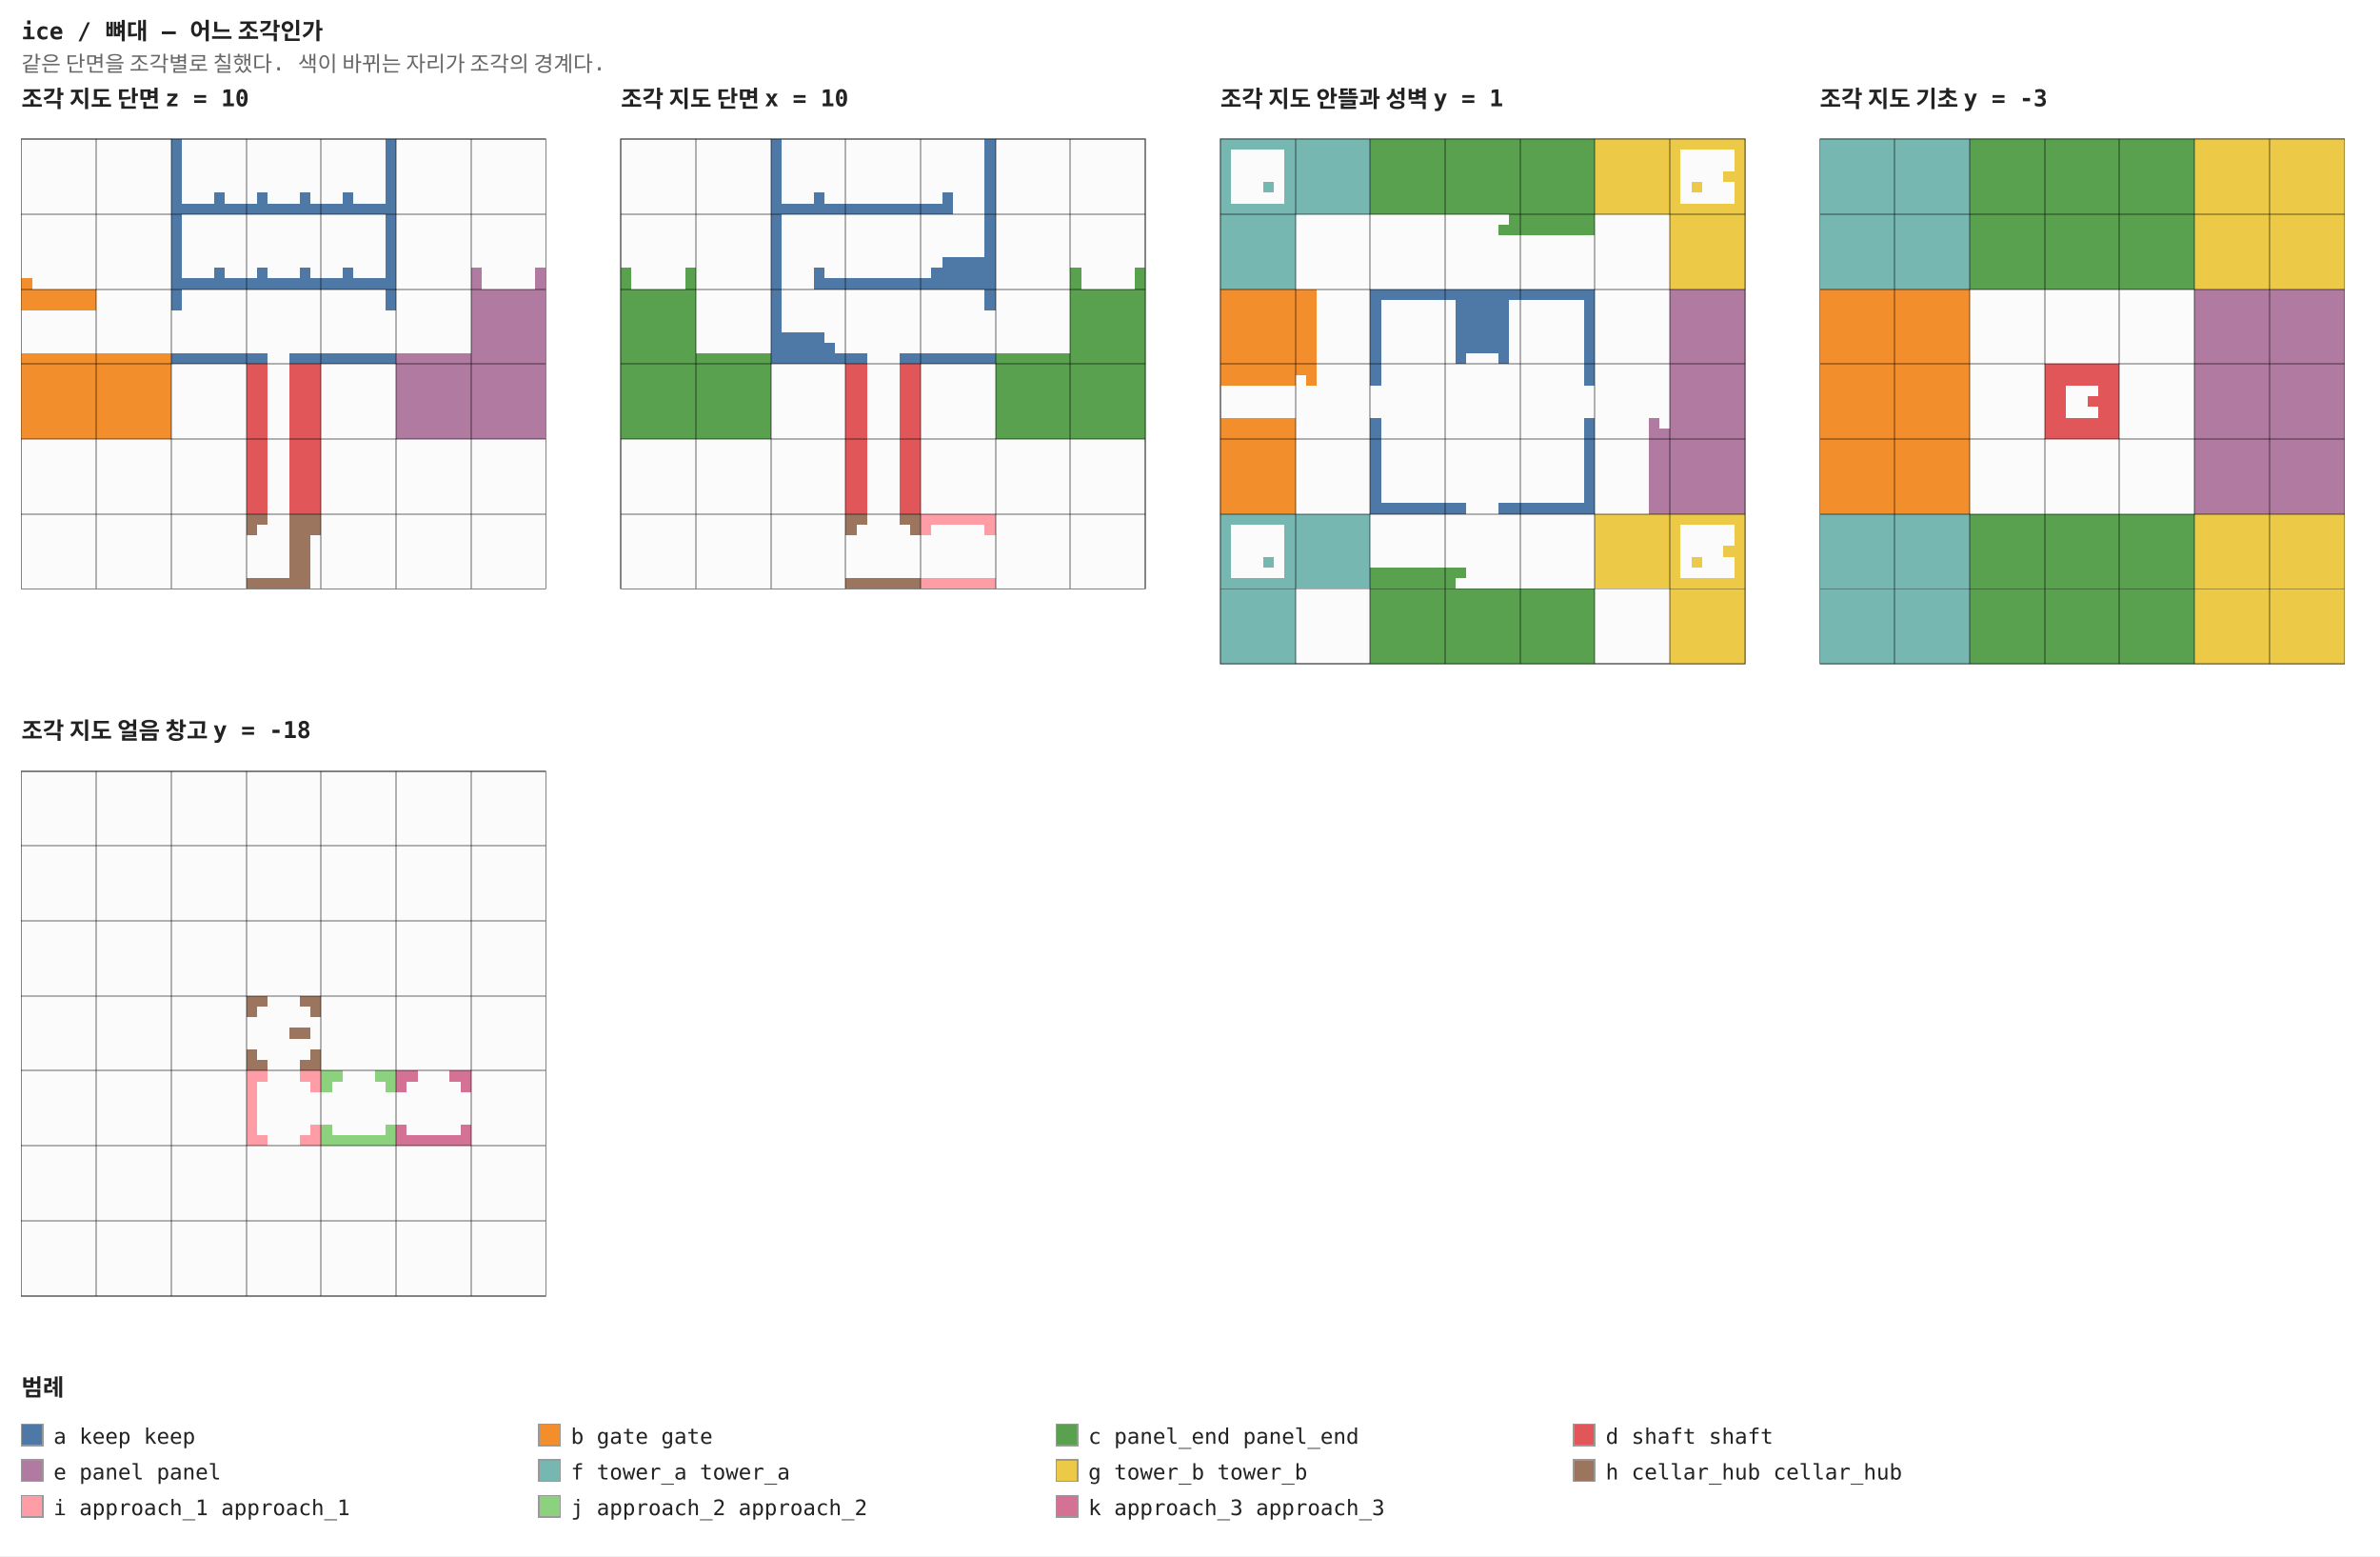
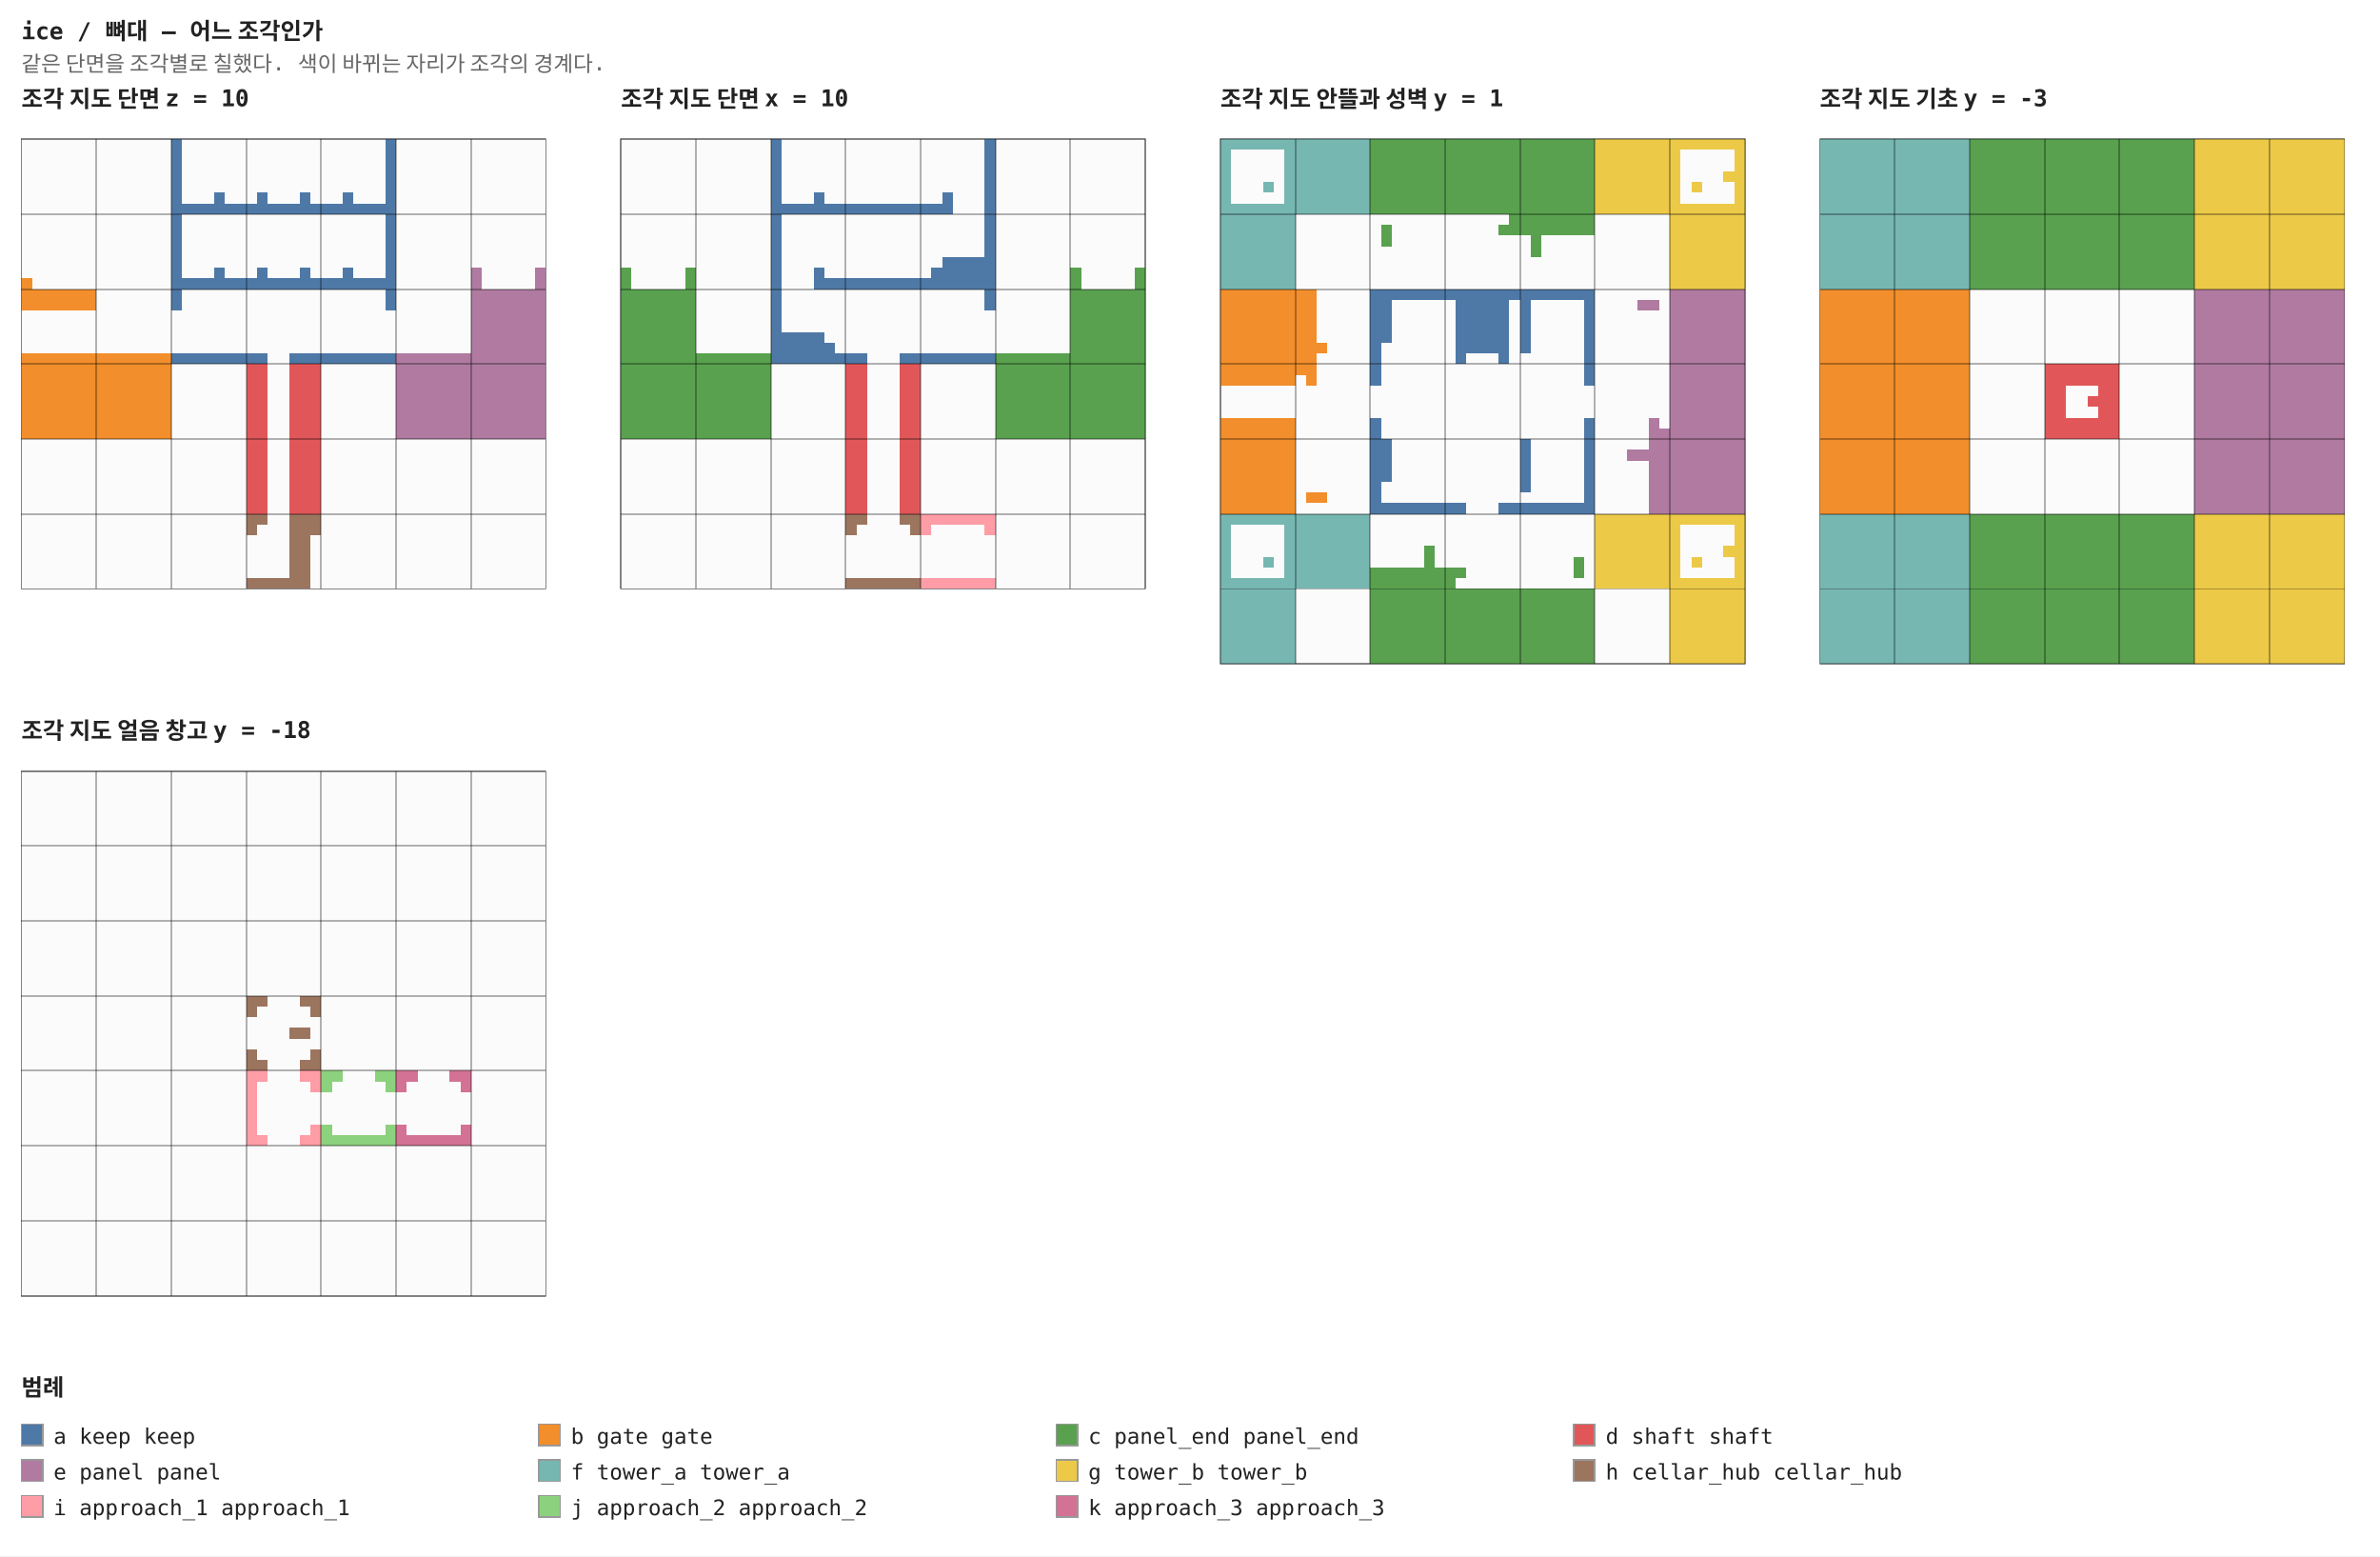
<svg xmlns="http://www.w3.org/2000/svg" width="1334" height="872" viewBox="0 0 1334 872" shape-rendering="crispEdges" font-family="Consolas,'Malgun Gothic','Noto Sans KR',monospace">
  <style>text{fill:#222;shape-rendering:auto}.cap{font-size:13px;font-weight:bold}.leg{font-size:12px}.sub{font-size:12px;fill:#666}.tick{font-size:8px;fill:#999;text-anchor:middle}.arrow{font-size:10px;fill:#fff;text-anchor:middle}.fine{stroke:#000;stroke-opacity:.07;stroke-width:1;fill:none}.grid{stroke:#000;stroke-opacity:.30;stroke-width:1}</style>
  <rect width="100%" height="100%" fill="#fff" />
  <text x="12" y="22" class="cap" font-size="16">ice / 뼈대 — 어느 조각인가</text>
  <text x="12" y="40" class="sub">같은 단면을 조각별로 칠했다. 색이 바뀌는 자리가 조각의 경계다.</text>
  <text x="12" y="60" class="cap">조각 지도  단면 z = 10</text>
  <rect x="12" y="78" width="294" height="252" fill="#fbfbfb" stroke="#bbb" />
  <path transform="translate(12,78) scale(6)" fill="#4e79a7" d="M14 0h1v1h-1zM34 0h1v1h-1zM14 1h1v1h-1zM34 1h1v1h-1zM14 2h1v1h-1zM34 2h1v1h-1zM14 3h1v1h-1zM34 3h1v1h-1zM14 4h1v1h-1zM34 4h1v1h-1zM14 5h1v1h-1zM18 5h1v1h-1zM22 5h1v1h-1zM26 5h1v1h-1zM30 5h1v1h-1zM34 5h1v1h-1zM14 6h21v1h-21zM14 7h1v1h-1zM34 7h1v1h-1zM14 8h1v1h-1zM34 8h1v1h-1zM14 9h1v1h-1zM34 9h1v1h-1zM14 10h1v1h-1zM34 10h1v1h-1zM14 11h1v1h-1zM34 11h1v1h-1zM14 12h1v1h-1zM18 12h1v1h-1zM22 12h1v1h-1zM26 12h1v1h-1zM30 12h1v1h-1zM34 12h1v1h-1zM14 13h21v1h-21zM14 14h1v1h-1zM34 14h1v1h-1zM14 15h1v1h-1zM34 15h1v1h-1zM14 20h9v1h-9zM25 20h10v1h-10z" />
  <path transform="translate(12,78) scale(6)" fill="#b07aa1" d="M42 12h1v1h-1zM48 12h1v1h-1zM42 13h1v1h-1zM48 13h1v1h-1zM42 14h7v1h-7zM42 15h7v1h-7zM42 16h7v1h-7zM42 17h7v1h-7zM42 18h7v1h-7zM42 19h7v1h-7zM35 20h14v1h-14zM35 21h14v1h-14zM35 22h14v1h-14zM35 23h14v1h-14zM35 24h14v1h-14zM35 25h14v1h-14zM35 26h14v1h-14zM35 27h14v1h-14z" />
  <path transform="translate(12,78) scale(6)" fill="#f28e2b" d="M0 13h1v1h-1zM0 14h7v1h-7zM0 15h7v1h-7zM0 20h14v1h-14zM0 21h14v1h-14zM0 22h14v1h-14zM0 23h14v1h-14zM0 24h14v1h-14zM0 25h14v1h-14zM0 26h14v1h-14zM0 27h14v1h-14z" />
  <path transform="translate(12,78) scale(6)" fill="#e15759" d="M21 21h2v1h-2zM25 21h3v1h-3zM21 22h2v1h-2zM25 22h3v1h-3zM21 23h2v1h-2zM25 23h3v1h-3zM21 24h2v1h-2zM25 24h3v1h-3zM21 25h2v1h-2zM25 25h3v1h-3zM21 26h2v1h-2zM25 26h3v1h-3zM21 27h2v1h-2zM25 27h3v1h-3zM21 28h2v1h-2zM25 28h3v1h-3zM21 29h2v1h-2zM25 29h3v1h-3zM21 30h2v1h-2zM25 30h3v1h-3zM21 31h2v1h-2zM25 31h3v1h-3zM21 32h2v1h-2zM25 32h3v1h-3zM21 33h2v1h-2zM25 33h3v1h-3zM21 34h2v1h-2zM25 34h3v1h-3z" />
  <path transform="translate(12,78) scale(6)" fill="#9c755f" d="M21 35h2v1h-2zM25 35h3v1h-3zM21 36h1v1h-1zM25 36h3v1h-3zM25 37h2v1h-2zM25 38h2v1h-2zM25 39h2v1h-2zM25 40h2v1h-2zM21 41h6v1h-6z" />
  <line x1="12" y1="78" x2="12" y2="330" class="grid" />
  <line x1="54" y1="78" x2="54" y2="330" class="grid" />
  <line x1="96" y1="78" x2="96" y2="330" class="grid" />
  <line x1="138" y1="78" x2="138" y2="330" class="grid" />
  <line x1="180" y1="78" x2="180" y2="330" class="grid" />
  <line x1="222" y1="78" x2="222" y2="330" class="grid" />
  <line x1="264" y1="78" x2="264" y2="330" class="grid" />
  <line x1="306" y1="78" x2="306" y2="330" class="grid" />
  <line x1="12" y1="78" x2="306" y2="78" class="grid" />
  <line x1="12" y1="120" x2="306" y2="120" class="grid" />
  <line x1="12" y1="162" x2="306" y2="162" class="grid" />
  <line x1="12" y1="204" x2="306" y2="204" class="grid" />
  <line x1="12" y1="246" x2="306" y2="246" class="grid" />
  <line x1="12" y1="288" x2="306" y2="288" class="grid" />
  <line x1="12" y1="330" x2="306" y2="330" class="grid" />
  <text x="348" y="60" class="cap">조각 지도  단면 x = 10</text>
  <rect x="348" y="78" width="294" height="252" fill="#fbfbfb" stroke="#bbb" />
  <path transform="translate(348,78) scale(6)" fill="#4e79a7" d="M14 0h1v1h-1zM34 0h1v1h-1zM14 1h1v1h-1zM34 1h1v1h-1zM14 2h1v1h-1zM34 2h1v1h-1zM14 3h1v1h-1zM34 3h1v1h-1zM14 4h1v1h-1zM34 4h1v1h-1zM14 5h1v1h-1zM18 5h1v1h-1zM30 5h1v1h-1zM34 5h1v1h-1zM14 6h17v1h-17zM34 6h1v1h-1zM14 7h1v1h-1zM34 7h1v1h-1zM14 8h1v1h-1zM34 8h1v1h-1zM14 9h1v1h-1zM34 9h1v1h-1zM14 10h1v1h-1zM34 10h1v1h-1zM14 11h1v1h-1zM30 11h5v1h-5zM14 12h1v1h-1zM18 12h1v1h-1zM29 12h6v1h-6zM14 13h1v1h-1zM18 13h17v1h-17zM14 14h1v1h-1zM34 14h1v1h-1zM14 15h1v1h-1zM34 15h1v1h-1zM14 16h1v1h-1zM14 17h1v1h-1zM14 18h5v1h-5zM14 19h6v1h-6zM14 20h9v1h-9zM26 20h9v1h-9z" />
  <path transform="translate(348,78) scale(6)" fill="#59a14f" d="M0 12h1v1h-1zM6 12h1v1h-1zM42 12h1v1h-1zM48 12h1v1h-1zM0 13h1v1h-1zM6 13h1v1h-1zM42 13h1v1h-1zM48 13h1v1h-1zM0 14h7v1h-7zM42 14h7v1h-7zM0 15h7v1h-7zM42 15h7v1h-7zM0 16h7v1h-7zM42 16h7v1h-7zM0 17h7v1h-7zM42 17h7v1h-7zM0 18h7v1h-7zM42 18h7v1h-7zM0 19h7v1h-7zM42 19h7v1h-7zM0 20h14v1h-14zM35 20h14v1h-14zM0 21h14v1h-14zM35 21h14v1h-14zM0 22h14v1h-14zM35 22h14v1h-14zM0 23h14v1h-14zM35 23h14v1h-14zM0 24h14v1h-14zM35 24h14v1h-14zM0 25h14v1h-14zM35 25h14v1h-14zM0 26h14v1h-14zM35 26h14v1h-14zM0 27h14v1h-14zM35 27h14v1h-14z" />
  <path transform="translate(348,78) scale(6)" fill="#e15759" d="M21 21h2v1h-2zM26 21h2v1h-2zM21 22h2v1h-2zM26 22h2v1h-2zM21 23h2v1h-2zM26 23h2v1h-2zM21 24h2v1h-2zM26 24h2v1h-2zM21 25h2v1h-2zM26 25h2v1h-2zM21 26h2v1h-2zM26 26h2v1h-2zM21 27h2v1h-2zM26 27h2v1h-2zM21 28h2v1h-2zM26 28h2v1h-2zM21 29h2v1h-2zM26 29h2v1h-2zM21 30h2v1h-2zM26 30h2v1h-2zM21 31h2v1h-2zM26 31h2v1h-2zM21 32h2v1h-2zM26 32h2v1h-2zM21 33h2v1h-2zM26 33h2v1h-2zM21 34h2v1h-2zM26 34h2v1h-2z" />
  <path transform="translate(348,78) scale(6)" fill="#9c755f" d="M21 35h2v1h-2zM26 35h2v1h-2zM21 36h1v1h-1zM27 36h1v1h-1zM21 41h7v1h-7z" />
  <path transform="translate(348,78) scale(6)" fill="#ff9da7" d="M28 35h7v1h-7zM28 36h1v1h-1zM34 36h1v1h-1zM28 41h7v1h-7z" />
  <line x1="348" y1="78" x2="348" y2="330" class="grid" />
  <line x1="390" y1="78" x2="390" y2="330" class="grid" />
  <line x1="432" y1="78" x2="432" y2="330" class="grid" />
  <line x1="474" y1="78" x2="474" y2="330" class="grid" />
  <line x1="516" y1="78" x2="516" y2="330" class="grid" />
  <line x1="558" y1="78" x2="558" y2="330" class="grid" />
  <line x1="600" y1="78" x2="600" y2="330" class="grid" />
  <line x1="642" y1="78" x2="642" y2="330" class="grid" />
  <line x1="348" y1="78" x2="642" y2="78" class="grid" />
  <line x1="348" y1="120" x2="642" y2="120" class="grid" />
  <line x1="348" y1="162" x2="642" y2="162" class="grid" />
  <line x1="348" y1="204" x2="642" y2="204" class="grid" />
  <line x1="348" y1="246" x2="642" y2="246" class="grid" />
  <line x1="348" y1="288" x2="642" y2="288" class="grid" />
  <line x1="348" y1="330" x2="642" y2="330" class="grid" />
  <text x="684" y="60" class="cap">조각 지도  안뜰과 성벽  y = 1</text>
  <rect x="684" y="78" width="294" height="294" fill="#fbfbfb" stroke="#bbb" />
  <path transform="translate(684,78) scale(6)" fill="#76b7b2" d="M0 0h14v1h-14zM0 1h1v1h-1zM6 1h8v1h-8zM0 2h1v1h-1zM6 2h8v1h-8zM0 3h1v1h-1zM6 3h8v1h-8zM0 4h1v1h-1zM4 4h1v1h-1zM6 4h8v1h-8zM0 5h1v1h-1zM6 5h8v1h-8zM0 6h14v1h-14zM0 7h7v1h-7zM0 8h7v1h-7zM0 9h7v1h-7zM0 10h7v1h-7zM0 11h7v1h-7zM0 12h7v1h-7zM0 13h7v1h-7zM0 35h14v1h-14zM0 36h1v1h-1zM6 36h8v1h-8zM0 37h1v1h-1zM6 37h8v1h-8zM0 38h1v1h-1zM6 38h8v1h-8zM0 39h1v1h-1zM4 39h1v1h-1zM6 39h8v1h-8zM0 40h1v1h-1zM6 40h8v1h-8zM0 41h14v1h-14zM0 42h7v1h-7zM0 43h7v1h-7zM0 44h7v1h-7zM0 45h7v1h-7zM0 46h7v1h-7zM0 47h7v1h-7zM0 48h7v1h-7z" />
-   <path transform="translate(684,78) scale(6)" fill="#59a14f" d="M14 0h21v1h-21zM14 1h21v1h-21zM14 2h21v1h-21zM14 3h21v1h-21zM14 4h21v1h-21zM14 5h21v1h-21zM14 6h21v1h-21zM27 7h8v1h-8zM26 8h9v1h-9zM14 40h9v1h-9zM14 41h8v1h-8zM14 42h21v1h-21zM14 43h21v1h-21zM14 44h21v1h-21zM14 45h21v1h-21zM14 46h21v1h-21zM14 47h21v1h-21zM14 48h21v1h-21z" />
+   <path transform="translate(684,78) scale(6)" fill="#59a14f" d="M14 0h21v1h-21zM14 1h21v1h-21zM14 2h21v1h-21zM14 3h21v1h-21zM14 4h21v1h-21zM14 5h21v1h-21zM14 6h21v1h-21zM27 7h8v1h-8zM15 8h1v1h-1zM26 8h9v1h-9zM15 9h1v1h-1zM29 9h1v1h-1zM29 10h1v1h-1zM19 38h1v1h-1zM19 39h1v1h-1zM33 39h1v1h-1zM14 40h9v1h-9zM33 40h1v1h-1zM14 41h8v1h-8zM14 42h21v1h-21zM14 43h21v1h-21zM14 44h21v1h-21zM14 45h21v1h-21zM14 46h21v1h-21zM14 47h21v1h-21zM14 48h21v1h-21z" />
  <path transform="translate(684,78) scale(6)" fill="#edc948" d="M35 0h14v1h-14zM35 1h8v1h-8zM48 1h1v1h-1zM35 2h8v1h-8zM48 2h1v1h-1zM35 3h8v1h-8zM47 3h2v1h-2zM35 4h8v1h-8zM44 4h1v1h-1zM48 4h1v1h-1zM35 5h8v1h-8zM48 5h1v1h-1zM35 6h14v1h-14zM42 7h7v1h-7zM42 8h7v1h-7zM42 9h7v1h-7zM42 10h7v1h-7zM42 11h7v1h-7zM42 12h7v1h-7zM42 13h7v1h-7zM35 35h14v1h-14zM35 36h8v1h-8zM48 36h1v1h-1zM35 37h8v1h-8zM48 37h1v1h-1zM35 38h8v1h-8zM47 38h2v1h-2zM35 39h8v1h-8zM44 39h1v1h-1zM48 39h1v1h-1zM35 40h8v1h-8zM48 40h1v1h-1zM35 41h14v1h-14zM42 42h7v1h-7zM42 43h7v1h-7zM42 44h7v1h-7zM42 45h7v1h-7zM42 46h7v1h-7zM42 47h7v1h-7zM42 48h7v1h-7z" />
-   <path transform="translate(684,78) scale(6)" fill="#f28e2b" d="M0 14h9v1h-9zM0 15h9v1h-9zM0 16h9v1h-9zM0 17h9v1h-9zM0 18h9v1h-9zM0 19h9v1h-9zM0 20h9v1h-9zM0 21h9v1h-9zM0 22h7v1h-7zM8 22h1v1h-1zM0 26h7v1h-7zM0 27h7v1h-7zM0 28h7v1h-7zM0 29h7v1h-7zM0 30h7v1h-7zM0 31h7v1h-7zM0 32h7v1h-7zM0 33h7v1h-7zM0 34h7v1h-7z" />
-   <path transform="translate(684,78) scale(6)" fill="#4e79a7" d="M14 14h21v1h-21zM14 15h1v1h-1zM22 15h5v1h-5zM34 15h1v1h-1zM14 16h1v1h-1zM22 16h5v1h-5zM34 16h1v1h-1zM14 17h1v1h-1zM22 17h5v1h-5zM34 17h1v1h-1zM14 18h1v1h-1zM22 18h5v1h-5zM34 18h1v1h-1zM14 19h1v1h-1zM22 19h5v1h-5zM34 19h1v1h-1zM14 20h1v1h-1zM22 20h1v1h-1zM26 20h1v1h-1zM34 20h1v1h-1zM14 21h1v1h-1zM34 21h1v1h-1zM14 22h1v1h-1zM34 22h1v1h-1zM14 26h1v1h-1zM34 26h1v1h-1zM14 27h1v1h-1zM34 27h1v1h-1zM14 28h1v1h-1zM34 28h1v1h-1zM14 29h1v1h-1zM34 29h1v1h-1zM14 30h1v1h-1zM34 30h1v1h-1zM14 31h1v1h-1zM34 31h1v1h-1zM14 32h1v1h-1zM34 32h1v1h-1zM14 33h1v1h-1zM34 33h1v1h-1zM14 34h9v1h-9zM26 34h9v1h-9z" />
-   <path transform="translate(684,78) scale(6)" fill="#b07aa1" d="M42 14h7v1h-7zM42 15h7v1h-7zM42 16h7v1h-7zM42 17h7v1h-7zM42 18h7v1h-7zM42 19h7v1h-7zM42 20h7v1h-7zM42 21h7v1h-7zM42 22h7v1h-7zM42 23h7v1h-7zM42 24h7v1h-7zM42 25h7v1h-7zM40 26h1v1h-1zM42 26h7v1h-7zM40 27h9v1h-9zM40 28h9v1h-9zM40 29h9v1h-9zM40 30h9v1h-9zM40 31h9v1h-9zM40 32h9v1h-9zM40 33h9v1h-9zM40 34h9v1h-9z" />
+   <path transform="translate(684,78) scale(6)" fill="#f28e2b" d="M0 14h9v1h-9zM0 15h9v1h-9zM0 16h9v1h-9zM0 17h9v1h-9zM0 18h9v1h-9zM0 19h10v1h-10zM0 20h9v1h-9zM0 21h9v1h-9zM0 22h7v1h-7zM8 22h1v1h-1zM0 26h7v1h-7zM0 27h7v1h-7zM0 28h7v1h-7zM0 29h7v1h-7zM0 30h7v1h-7zM0 31h7v1h-7zM0 32h7v1h-7zM0 33h7v1h-7zM8 33h2v1h-2zM0 34h7v1h-7z" />
+   <path transform="translate(684,78) scale(6)" fill="#4e79a7" d="M14 14h21v1h-21zM14 15h2v1h-2zM22 15h5v1h-5zM28 15h1v1h-1zM34 15h1v1h-1zM14 16h2v1h-2zM22 16h5v1h-5zM28 16h1v1h-1zM34 16h1v1h-1zM14 17h2v1h-2zM22 17h5v1h-5zM28 17h1v1h-1zM34 17h1v1h-1zM14 18h2v1h-2zM22 18h5v1h-5zM28 18h1v1h-1zM34 18h1v1h-1zM14 19h1v1h-1zM22 19h5v1h-5zM28 19h1v1h-1zM34 19h1v1h-1zM14 20h1v1h-1zM22 20h1v1h-1zM26 20h1v1h-1zM34 20h1v1h-1zM14 21h1v1h-1zM34 21h1v1h-1zM14 22h1v1h-1zM34 22h1v1h-1zM14 26h1v1h-1zM34 26h1v1h-1zM14 27h1v1h-1zM34 27h1v1h-1zM14 28h2v1h-2zM28 28h1v1h-1zM34 28h1v1h-1zM14 29h2v1h-2zM28 29h1v1h-1zM34 29h1v1h-1zM14 30h2v1h-2zM28 30h1v1h-1zM34 30h1v1h-1zM14 31h2v1h-2zM28 31h1v1h-1zM34 31h1v1h-1zM14 32h1v1h-1zM28 32h1v1h-1zM34 32h1v1h-1zM14 33h1v1h-1zM34 33h1v1h-1zM14 34h9v1h-9zM26 34h9v1h-9z" />
+   <path transform="translate(684,78) scale(6)" fill="#b07aa1" d="M42 14h7v1h-7zM39 15h2v1h-2zM42 15h7v1h-7zM42 16h7v1h-7zM42 17h7v1h-7zM42 18h7v1h-7zM42 19h7v1h-7zM42 20h7v1h-7zM42 21h7v1h-7zM42 22h7v1h-7zM42 23h7v1h-7zM42 24h7v1h-7zM42 25h7v1h-7zM40 26h1v1h-1zM42 26h7v1h-7zM40 27h9v1h-9zM40 28h9v1h-9zM38 29h11v1h-11zM40 30h9v1h-9zM40 31h9v1h-9zM40 32h9v1h-9zM40 33h9v1h-9zM40 34h9v1h-9z" />
  <line x1="684" y1="78" x2="684" y2="372" class="grid" />
  <line x1="726" y1="78" x2="726" y2="372" class="grid" />
  <line x1="768" y1="78" x2="768" y2="372" class="grid" />
  <line x1="810" y1="78" x2="810" y2="372" class="grid" />
  <line x1="852" y1="78" x2="852" y2="372" class="grid" />
  <line x1="894" y1="78" x2="894" y2="372" class="grid" />
  <line x1="936" y1="78" x2="936" y2="372" class="grid" />
  <line x1="978" y1="78" x2="978" y2="372" class="grid" />
  <line x1="684" y1="78" x2="978" y2="78" class="grid" />
  <line x1="684" y1="120" x2="978" y2="120" class="grid" />
  <line x1="684" y1="162" x2="978" y2="162" class="grid" />
  <line x1="684" y1="204" x2="978" y2="204" class="grid" />
  <line x1="684" y1="246" x2="978" y2="246" class="grid" />
  <line x1="684" y1="288" x2="978" y2="288" class="grid" />
  <line x1="684" y1="330" x2="978" y2="330" class="grid" />
  <line x1="684" y1="372" x2="978" y2="372" class="grid" />
  <text x="1020" y="60" class="cap">조각 지도  기초  y = -3</text>
  <rect x="1020" y="78" width="294" height="294" fill="#fbfbfb" stroke="#bbb" />
  <path transform="translate(1020,78) scale(6)" fill="#76b7b2" d="M0 0h14v1h-14zM0 1h14v1h-14zM0 2h14v1h-14zM0 3h14v1h-14zM0 4h14v1h-14zM0 5h14v1h-14zM0 6h14v1h-14zM0 7h14v1h-14zM0 8h14v1h-14zM0 9h14v1h-14zM0 10h14v1h-14zM0 11h14v1h-14zM0 12h14v1h-14zM0 13h14v1h-14zM0 35h14v1h-14zM0 36h14v1h-14zM0 37h14v1h-14zM0 38h14v1h-14zM0 39h14v1h-14zM0 40h14v1h-14zM0 41h14v1h-14zM0 42h14v1h-14zM0 43h14v1h-14zM0 44h14v1h-14zM0 45h14v1h-14zM0 46h14v1h-14zM0 47h14v1h-14zM0 48h14v1h-14z" />
  <path transform="translate(1020,78) scale(6)" fill="#59a14f" d="M14 0h21v1h-21zM14 1h21v1h-21zM14 2h21v1h-21zM14 3h21v1h-21zM14 4h21v1h-21zM14 5h21v1h-21zM14 6h21v1h-21zM14 7h21v1h-21zM14 8h21v1h-21zM14 9h21v1h-21zM14 10h21v1h-21zM14 11h21v1h-21zM14 12h21v1h-21zM14 13h21v1h-21zM14 35h21v1h-21zM14 36h21v1h-21zM14 37h21v1h-21zM14 38h21v1h-21zM14 39h21v1h-21zM14 40h21v1h-21zM14 41h21v1h-21zM14 42h21v1h-21zM14 43h21v1h-21zM14 44h21v1h-21zM14 45h21v1h-21zM14 46h21v1h-21zM14 47h21v1h-21zM14 48h21v1h-21z" />
  <path transform="translate(1020,78) scale(6)" fill="#edc948" d="M35 0h14v1h-14zM35 1h14v1h-14zM35 2h14v1h-14zM35 3h14v1h-14zM35 4h14v1h-14zM35 5h14v1h-14zM35 6h14v1h-14zM35 7h14v1h-14zM35 8h14v1h-14zM35 9h14v1h-14zM35 10h14v1h-14zM35 11h14v1h-14zM35 12h14v1h-14zM35 13h14v1h-14zM35 35h14v1h-14zM35 36h14v1h-14zM35 37h14v1h-14zM35 38h14v1h-14zM35 39h14v1h-14zM35 40h14v1h-14zM35 41h14v1h-14zM35 42h14v1h-14zM35 43h14v1h-14zM35 44h14v1h-14zM35 45h14v1h-14zM35 46h14v1h-14zM35 47h14v1h-14zM35 48h14v1h-14z" />
  <path transform="translate(1020,78) scale(6)" fill="#f28e2b" d="M0 14h14v1h-14zM0 15h14v1h-14zM0 16h14v1h-14zM0 17h14v1h-14zM0 18h14v1h-14zM0 19h14v1h-14zM0 20h14v1h-14zM0 21h14v1h-14zM0 22h14v1h-14zM0 23h14v1h-14zM0 24h14v1h-14zM0 25h14v1h-14zM0 26h14v1h-14zM0 27h14v1h-14zM0 28h14v1h-14zM0 29h14v1h-14zM0 30h14v1h-14zM0 31h14v1h-14zM0 32h14v1h-14zM0 33h14v1h-14zM0 34h14v1h-14z" />
  <path transform="translate(1020,78) scale(6)" fill="#b07aa1" d="M35 14h14v1h-14zM35 15h14v1h-14zM35 16h14v1h-14zM35 17h14v1h-14zM35 18h14v1h-14zM35 19h14v1h-14zM35 20h14v1h-14zM35 21h14v1h-14zM35 22h14v1h-14zM35 23h14v1h-14zM35 24h14v1h-14zM35 25h14v1h-14zM35 26h14v1h-14zM35 27h14v1h-14zM35 28h14v1h-14zM35 29h14v1h-14zM35 30h14v1h-14zM35 31h14v1h-14zM35 32h14v1h-14zM35 33h14v1h-14zM35 34h14v1h-14z" />
  <path transform="translate(1020,78) scale(6)" fill="#e15759" d="M21 21h7v1h-7zM21 22h7v1h-7zM21 23h2v1h-2zM26 23h2v1h-2zM21 24h2v1h-2zM25 24h3v1h-3zM21 25h2v1h-2zM26 25h2v1h-2zM21 26h7v1h-7zM21 27h7v1h-7z" />
  <line x1="1020" y1="78" x2="1020" y2="372" class="grid" />
  <line x1="1062" y1="78" x2="1062" y2="372" class="grid" />
  <line x1="1104" y1="78" x2="1104" y2="372" class="grid" />
  <line x1="1146" y1="78" x2="1146" y2="372" class="grid" />
  <line x1="1188" y1="78" x2="1188" y2="372" class="grid" />
  <line x1="1230" y1="78" x2="1230" y2="372" class="grid" />
  <line x1="1272" y1="78" x2="1272" y2="372" class="grid" />
  <line x1="1314" y1="78" x2="1314" y2="372" class="grid" />
  <line x1="1020" y1="78" x2="1314" y2="78" class="grid" />
  <line x1="1020" y1="120" x2="1314" y2="120" class="grid" />
  <line x1="1020" y1="162" x2="1314" y2="162" class="grid" />
  <line x1="1020" y1="204" x2="1314" y2="204" class="grid" />
  <line x1="1020" y1="246" x2="1314" y2="246" class="grid" />
  <line x1="1020" y1="288" x2="1314" y2="288" class="grid" />
  <line x1="1020" y1="330" x2="1314" y2="330" class="grid" />
  <line x1="1020" y1="372" x2="1314" y2="372" class="grid" />
  <text x="12" y="414" class="cap">조각 지도  얼음 창고  y = -18</text>
  <rect x="12" y="432" width="294" height="294" fill="#fbfbfb" stroke="#bbb" />
  <path transform="translate(12,432) scale(6)" fill="#9c755f" d="M21 21h2v1h-2zM26 21h2v1h-2zM21 22h1v1h-1zM27 22h1v1h-1zM25 24h2v1h-2zM21 26h1v1h-1zM27 26h1v1h-1zM21 27h2v1h-2zM26 27h2v1h-2z" />
  <path transform="translate(12,432) scale(6)" fill="#ff9da7" d="M21 28h2v1h-2zM26 28h2v1h-2zM21 29h1v1h-1zM27 29h1v1h-1zM21 30h1v1h-1zM21 31h1v1h-1zM21 32h1v1h-1zM21 33h1v1h-1zM27 33h1v1h-1zM21 34h2v1h-2zM26 34h2v1h-2z" />
  <path transform="translate(12,432) scale(6)" fill="#8cd17d" d="M28 28h2v1h-2zM33 28h2v1h-2zM28 29h1v1h-1zM34 29h1v1h-1zM28 33h1v1h-1zM34 33h1v1h-1zM28 34h7v1h-7z" />
  <path transform="translate(12,432) scale(6)" fill="#d37295" d="M35 28h2v1h-2zM40 28h2v1h-2zM35 29h1v1h-1zM41 29h1v1h-1zM35 33h1v1h-1zM41 33h1v1h-1zM35 34h7v1h-7z" />
  <line x1="12" y1="432" x2="12" y2="726" class="grid" />
  <line x1="54" y1="432" x2="54" y2="726" class="grid" />
  <line x1="96" y1="432" x2="96" y2="726" class="grid" />
  <line x1="138" y1="432" x2="138" y2="726" class="grid" />
  <line x1="180" y1="432" x2="180" y2="726" class="grid" />
  <line x1="222" y1="432" x2="222" y2="726" class="grid" />
  <line x1="264" y1="432" x2="264" y2="726" class="grid" />
  <line x1="306" y1="432" x2="306" y2="726" class="grid" />
  <line x1="12" y1="432" x2="306" y2="432" class="grid" />
  <line x1="12" y1="474" x2="306" y2="474" class="grid" />
  <line x1="12" y1="516" x2="306" y2="516" class="grid" />
  <line x1="12" y1="558" x2="306" y2="558" class="grid" />
  <line x1="12" y1="600" x2="306" y2="600" class="grid" />
  <line x1="12" y1="642" x2="306" y2="642" class="grid" />
  <line x1="12" y1="684" x2="306" y2="684" class="grid" />
  <line x1="12" y1="726" x2="306" y2="726" class="grid" />
  <text x="12" y="782" class="cap">범례</text>
  <rect x="12" y="798" width="12" height="12" fill="#4e79a7" stroke="#999" />
  <text x="30" y="809" class="leg">a  keep  keep</text>
  <rect x="302" y="798" width="12" height="12" fill="#f28e2b" stroke="#999" />
  <text x="320" y="809" class="leg">b  gate  gate</text>
  <rect x="592" y="798" width="12" height="12" fill="#59a14f" stroke="#999" />
  <text x="610" y="809" class="leg">c  panel_end  panel_end</text>
  <rect x="882" y="798" width="12" height="12" fill="#e15759" stroke="#999" />
  <text x="900" y="809" class="leg">d  shaft  shaft</text>
  <rect x="12" y="818" width="12" height="12" fill="#b07aa1" stroke="#999" />
  <text x="30" y="829" class="leg">e  panel  panel</text>
  <rect x="302" y="818" width="12" height="12" fill="#76b7b2" stroke="#999" />
  <text x="320" y="829" class="leg">f  tower_a  tower_a</text>
  <rect x="592" y="818" width="12" height="12" fill="#edc948" stroke="#999" />
  <text x="610" y="829" class="leg">g  tower_b  tower_b</text>
  <rect x="882" y="818" width="12" height="12" fill="#9c755f" stroke="#999" />
  <text x="900" y="829" class="leg">h  cellar_hub  cellar_hub</text>
  <rect x="12" y="838" width="12" height="12" fill="#ff9da7" stroke="#999" />
  <text x="30" y="849" class="leg">i  approach_1  approach_1</text>
  <rect x="302" y="838" width="12" height="12" fill="#8cd17d" stroke="#999" />
  <text x="320" y="849" class="leg">j  approach_2  approach_2</text>
  <rect x="592" y="838" width="12" height="12" fill="#d37295" stroke="#999" />
  <text x="610" y="849" class="leg">k  approach_3  approach_3</text>
</svg>
